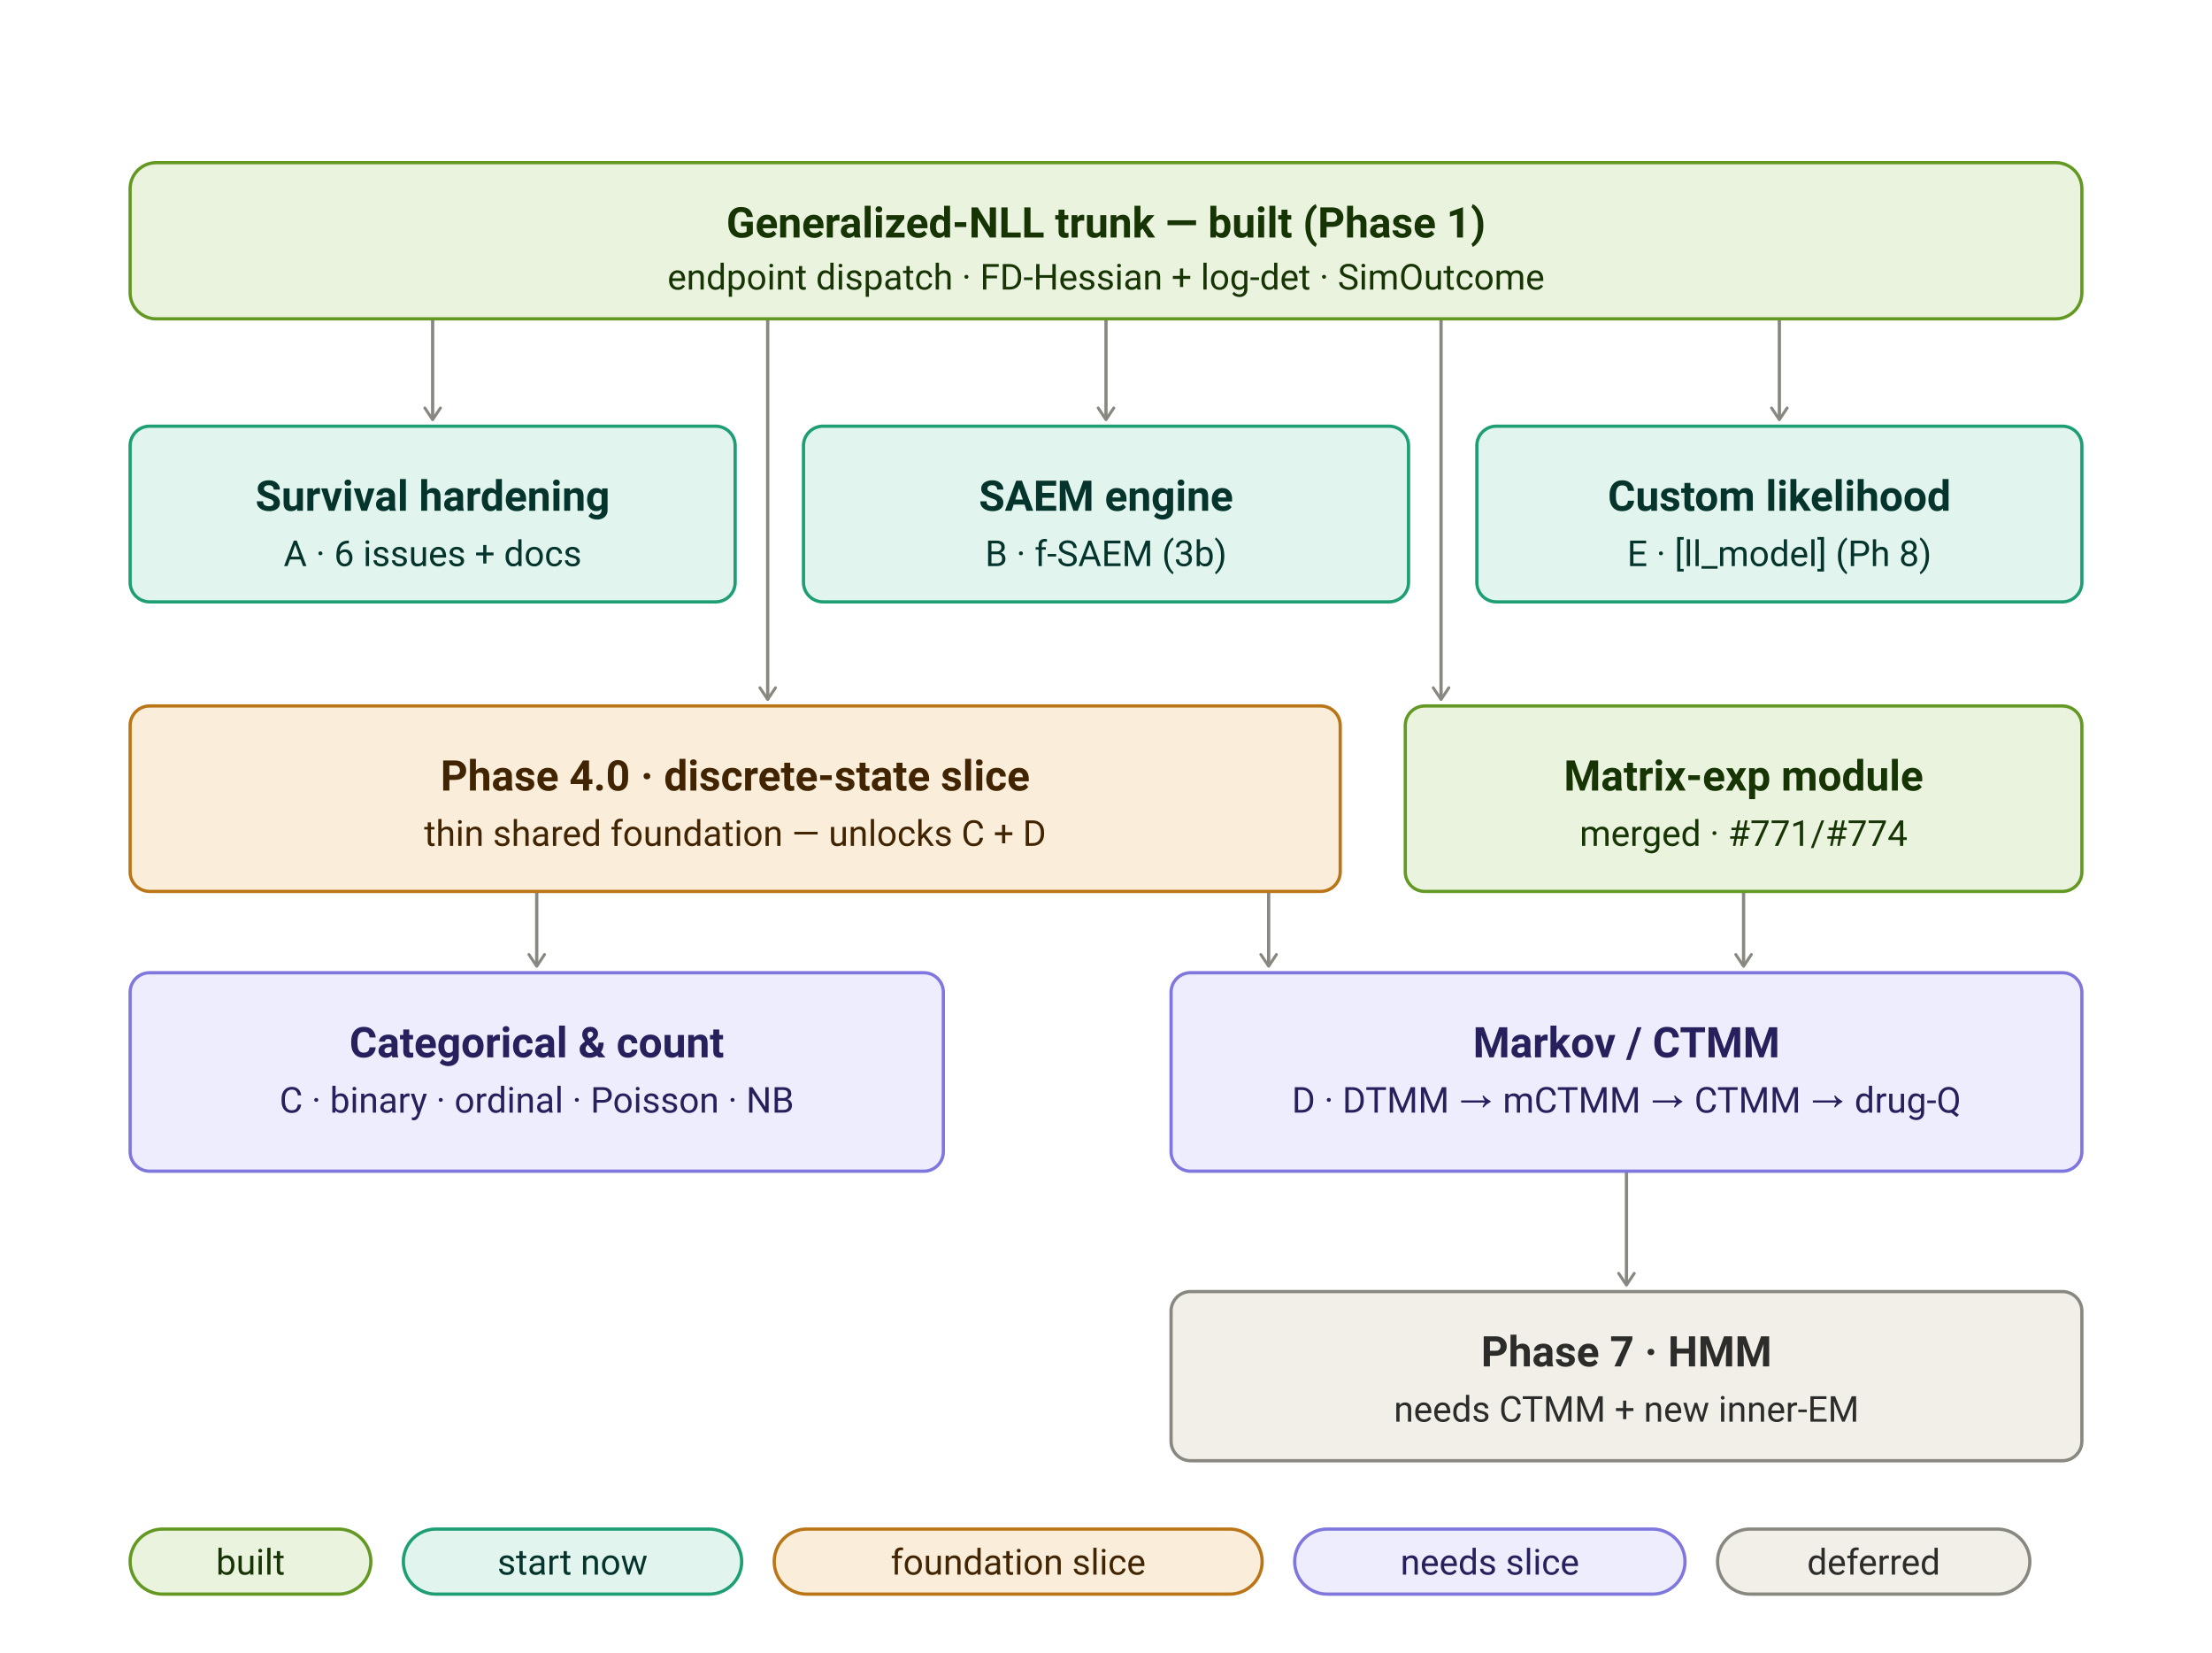
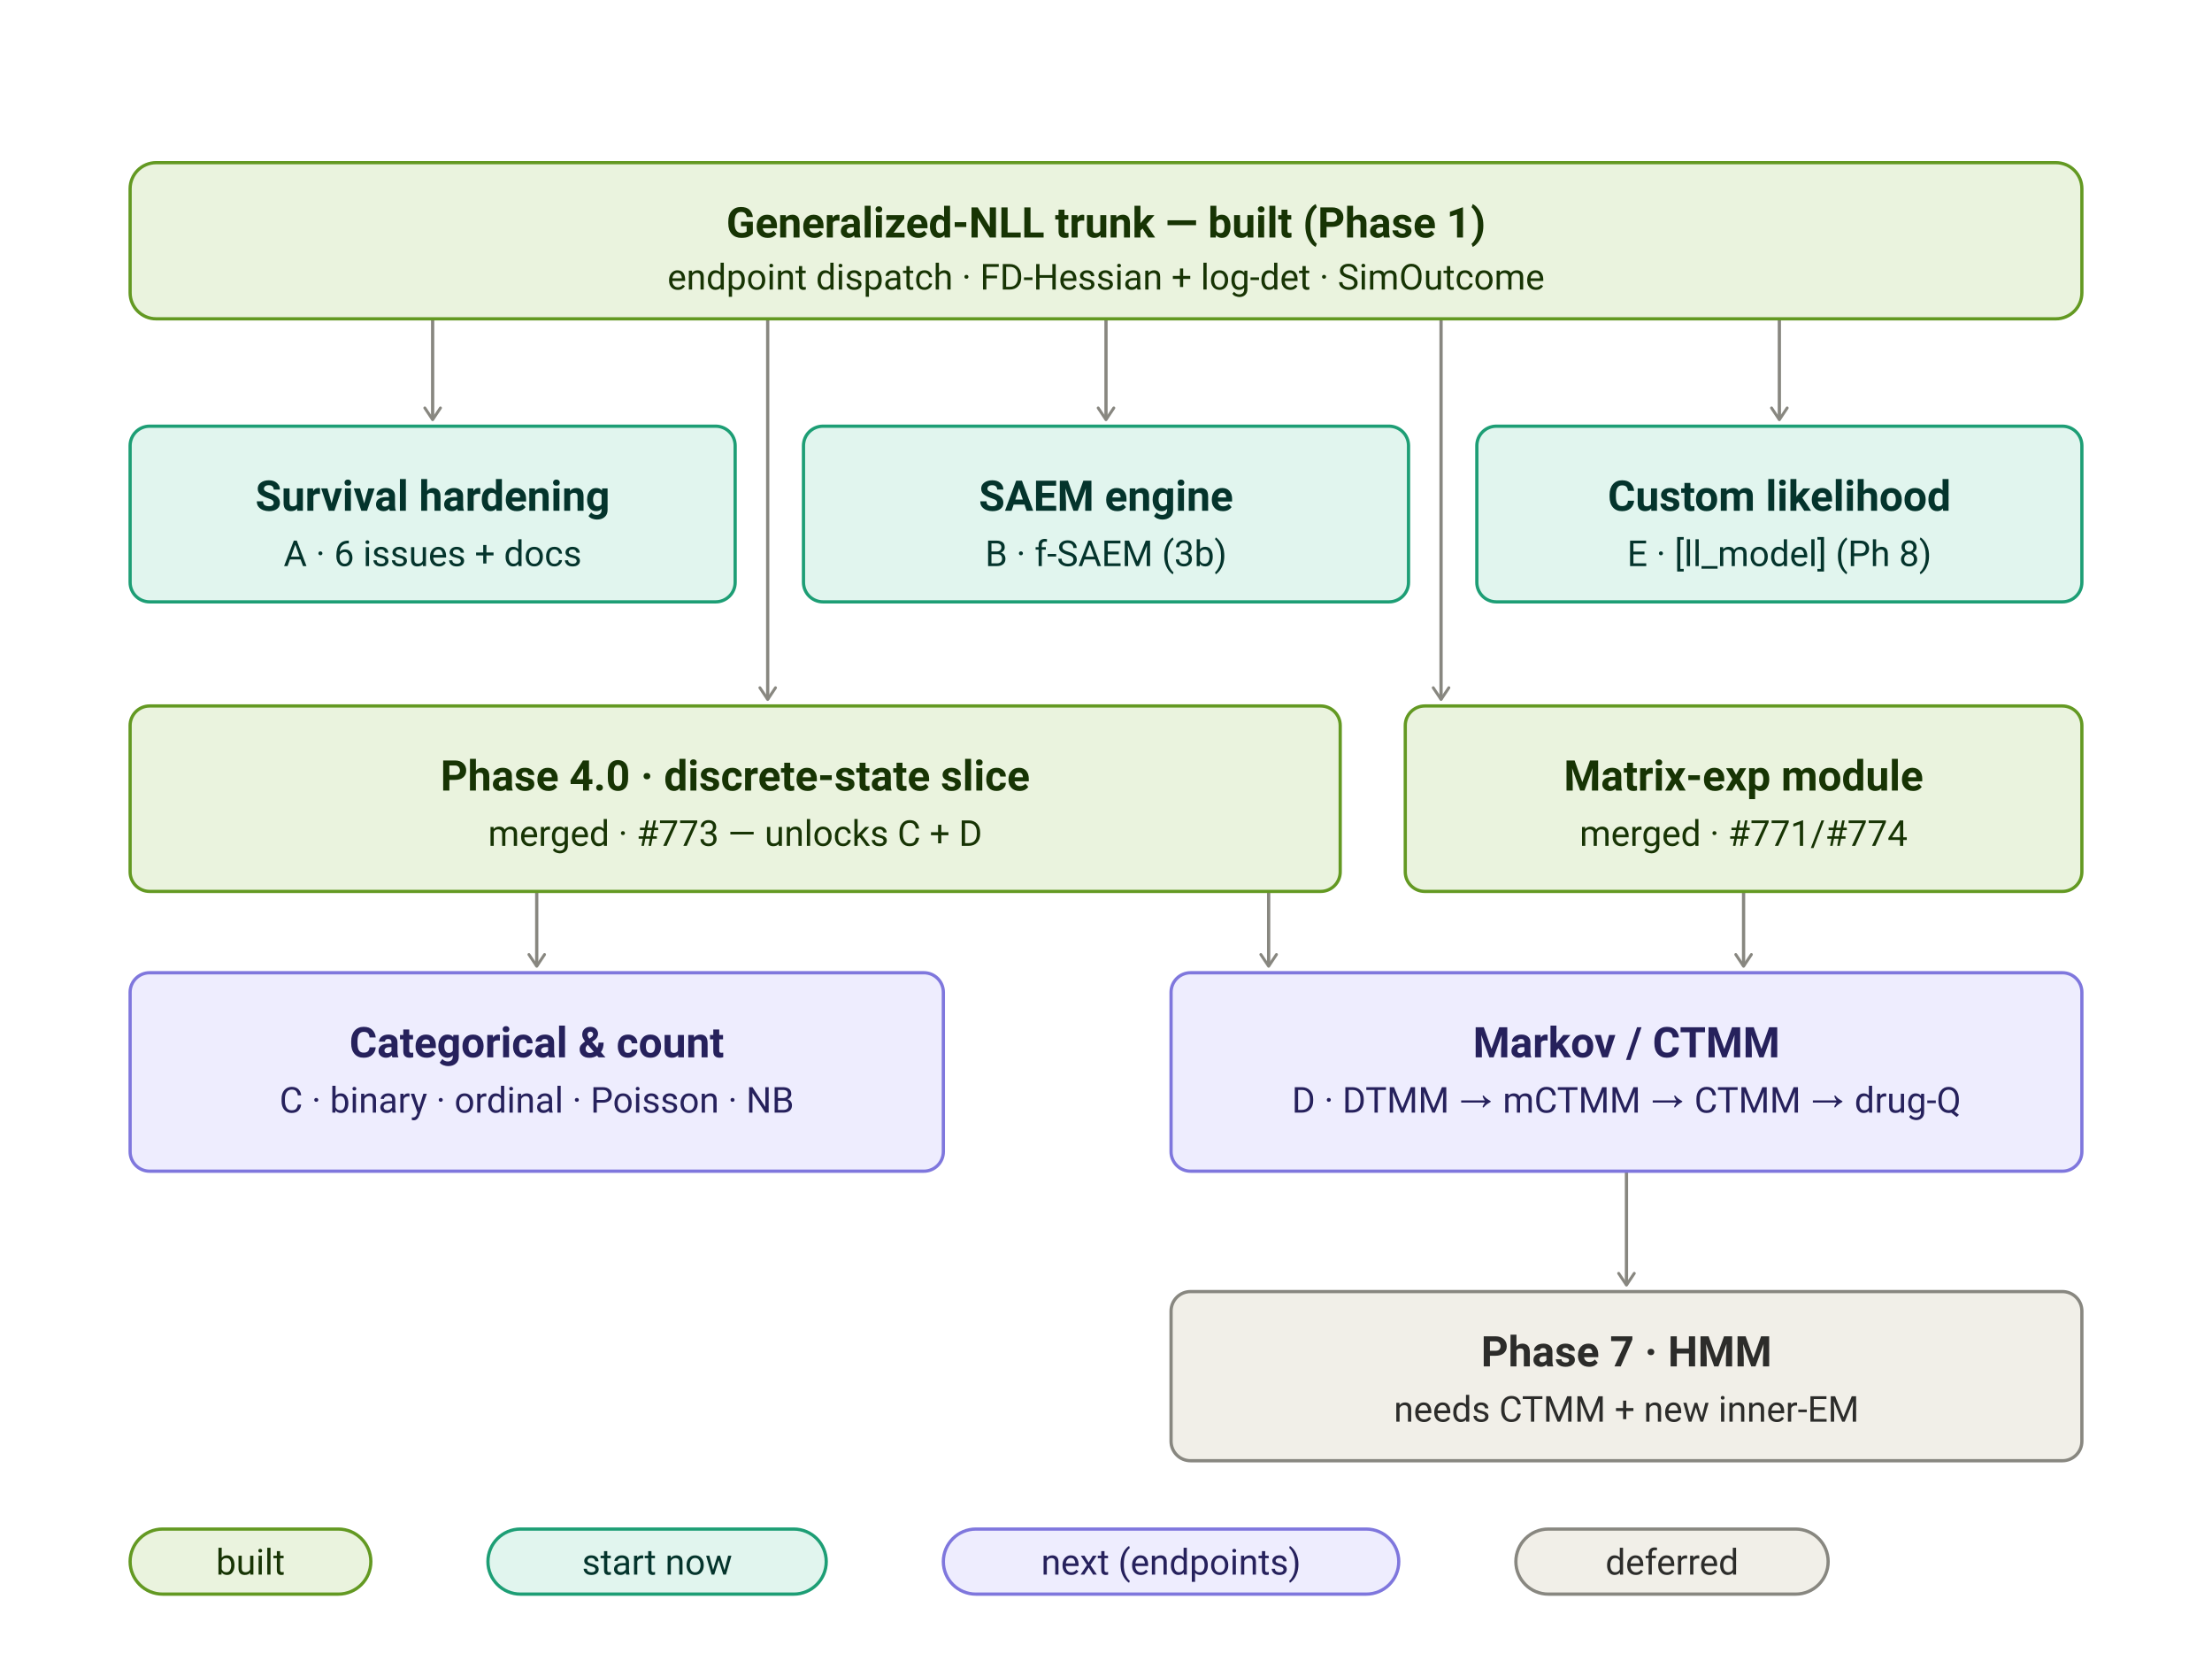
<svg xmlns="http://www.w3.org/2000/svg" width="720" viewBox="0 0 680 508" role="img" aria-label="TTE/Markov plan track map">
  <style>
  text{font-family:-apple-system,BlinkMacSystemFont,'Segoe UI',Roboto,Helvetica,Arial,sans-serif;font-size:13px}
  .ts{font-size:11px}
  .th{font-weight:600}
  rect{stroke-width:1}
  .green&gt;rect{fill:#EAF3DE;stroke:#639922}.green text{fill:#173404}
  .teal&gt;rect{fill:#E1F5EE;stroke:#1D9E75}.teal text{fill:#04342C}
  .amber&gt;rect{fill:#FAEEDA;stroke:#BA7517}.amber text{fill:#412402}
  .purple&gt;rect{fill:#EEEDFE;stroke:#7F77DD}.purple text{fill:#26215C}
  .gray&gt;rect{fill:#F1EFE8;stroke:#888780}.gray text{fill:#2C2C2A}
  line{stroke:#888780;stroke-width:1}
</style>
  <defs>
    <marker id="a" viewBox="0 0 10 10" refX="8" refY="5" markerWidth="6" markerHeight="6" orient="auto-start-reverse">
      <path d="M2 1L8 5L2 9" fill="none" stroke="#888780" stroke-width="1.5" stroke-linecap="round" stroke-linejoin="round" />
    </marker>
  </defs>
  <line x1="133" y1="98" x2="133" y2="129" marker-end="url(#a)" />
  <line x1="340" y1="98" x2="340" y2="129" marker-end="url(#a)" />
  <line x1="547" y1="98" x2="547" y2="129" marker-end="url(#a)" />
  <line x1="236" y1="98" x2="236" y2="215" marker-end="url(#a)" />
  <line x1="443" y1="98" x2="443" y2="215" marker-end="url(#a)" />
  <line x1="165" y1="274" x2="165" y2="297" marker-end="url(#a)" />
  <line x1="390" y1="274" x2="390" y2="297" marker-end="url(#a)" />
  <line x1="536" y1="274" x2="536" y2="297" marker-end="url(#a)" />
  <line x1="500" y1="360" x2="500" y2="395" marker-end="url(#a)" />
  <g class="green">
    <rect x="40" y="50" width="600" height="48" rx="8" />
    <text class="th" x="340" y="73" text-anchor="middle">Generalized-NLL trunk — built (Phase 1)</text>
    <text class="ts" x="340" y="89" text-anchor="middle">endpoint dispatch · FD-Hessian + log-det · SimOutcome</text>
  </g>
  <g class="teal">
    <rect x="40" y="131" width="186" height="54" rx="6" />
    <text class="th" x="133" y="157" text-anchor="middle">Survival hardening</text>
    <text class="ts" x="133" y="174" text-anchor="middle">A · 6 issues + docs</text>
  </g>
  <g class="teal">
    <rect x="247" y="131" width="186" height="54" rx="6" />
    <text class="th" x="340" y="157" text-anchor="middle">SAEM engine</text>
    <text class="ts" x="340" y="174" text-anchor="middle">B · f-SAEM (3b)</text>
  </g>
  <g class="teal">
    <rect x="454" y="131" width="186" height="54" rx="6" />
    <text class="th" x="547" y="157" text-anchor="middle">Custom likelihood</text>
    <text class="ts" x="547" y="174" text-anchor="middle">E · [ll_model] (Ph 8)</text>
  </g>
-   <g class="amber">
+   <g class="green">
    <rect x="40" y="217" width="372" height="57" rx="6" />
    <text class="th" x="226" y="243" text-anchor="middle">Phase 4.0 · discrete-state slice</text>
-     <text class="ts" x="226" y="260" text-anchor="middle">thin shared foundation — unlocks C + D</text>
+     <text class="ts" x="226" y="260" text-anchor="middle">merged · #773 — unlocks C + D</text>
  </g>
  <g class="green">
    <rect x="432" y="217" width="208" height="57" rx="6" />
    <text class="th" x="536" y="243" text-anchor="middle">Matrix-exp module</text>
    <text class="ts" x="536" y="260" text-anchor="middle">merged · #771/#774</text>
  </g>
  <g class="purple">
    <rect x="40" y="299" width="250" height="61" rx="6" />
    <text class="th" x="165" y="325" text-anchor="middle">Categorical &amp; count</text>
    <text class="ts" x="165" y="342" text-anchor="middle">C · binary · ordinal · Poisson · NB</text>
  </g>
  <g class="purple">
    <rect x="360" y="299" width="280" height="61" rx="6" />
    <text class="th" x="500" y="325" text-anchor="middle">Markov / CTMM</text>
    <text class="ts" x="500" y="342" text-anchor="middle">D · DTMM → mCTMM → CTMM → drug-Q</text>
  </g>
  <g class="gray">
    <rect x="360" y="397" width="280" height="52" rx="6" />
    <text class="th" x="500" y="420" text-anchor="middle">Phase 7 · HMM</text>
    <text class="ts" x="500" y="437" text-anchor="middle">needs CTMM + new inner-EM</text>
  </g>
  <g class="green">
    <rect x="40" y="470" width="74" height="20" rx="10" />
    <text class="ts" x="77" y="484" text-anchor="middle">built</text>
  </g>
  <g class="teal">
-     <rect x="124" y="470" width="104" height="20" rx="10" />
-     <text class="ts" x="176" y="484" text-anchor="middle">start now</text>
-   </g>
-   <g class="amber">
-     <rect x="238" y="470" width="150" height="20" rx="10" />
-     <text class="ts" x="313" y="484" text-anchor="middle">foundation slice</text>
+     <rect x="150" y="470" width="104" height="20" rx="10" />
+     <text class="ts" x="202" y="484" text-anchor="middle">start now</text>
  </g>
  <g class="purple">
-     <rect x="398" y="470" width="120" height="20" rx="10" />
-     <text class="ts" x="458" y="484" text-anchor="middle">needs slice</text>
+     <rect x="290" y="470" width="140" height="20" rx="10" />
+     <text class="ts" x="360" y="484" text-anchor="middle">next (endpoints)</text>
  </g>
  <g class="gray">
-     <rect x="528" y="470" width="96" height="20" rx="10" />
-     <text class="ts" x="576" y="484" text-anchor="middle">deferred</text>
+     <rect x="466" y="470" width="96" height="20" rx="10" />
+     <text class="ts" x="514" y="484" text-anchor="middle">deferred</text>
  </g>
</svg>
